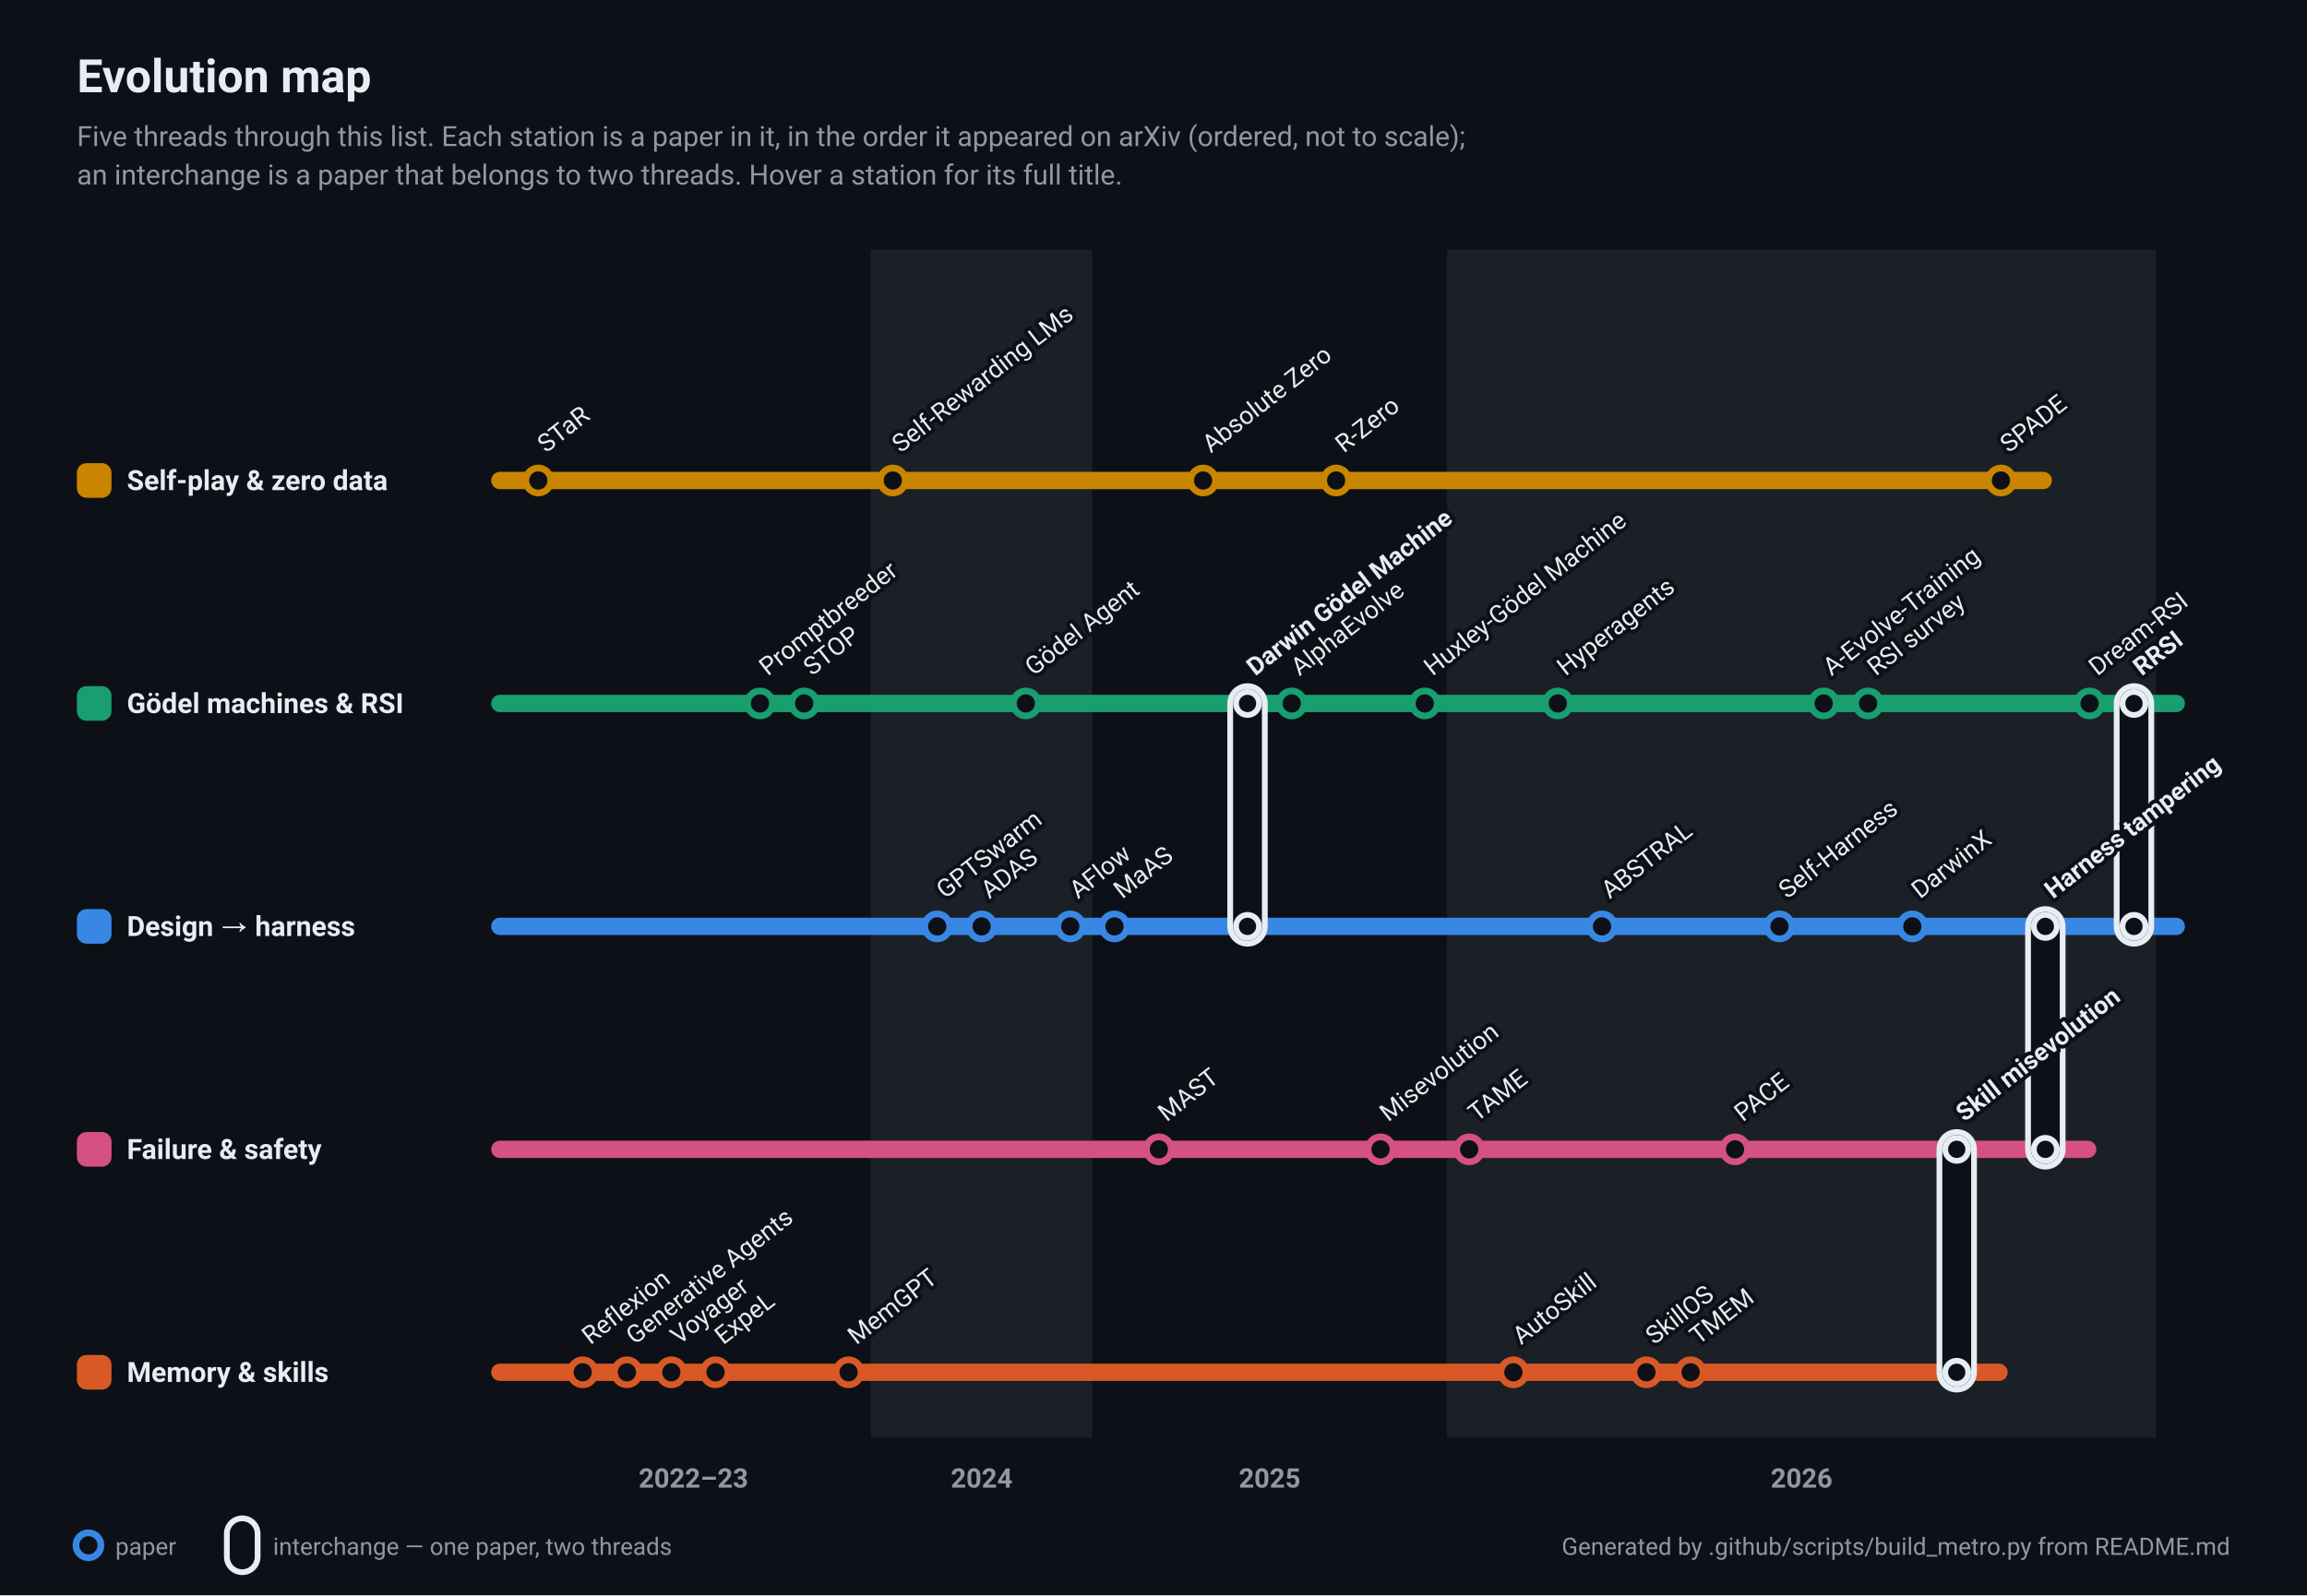
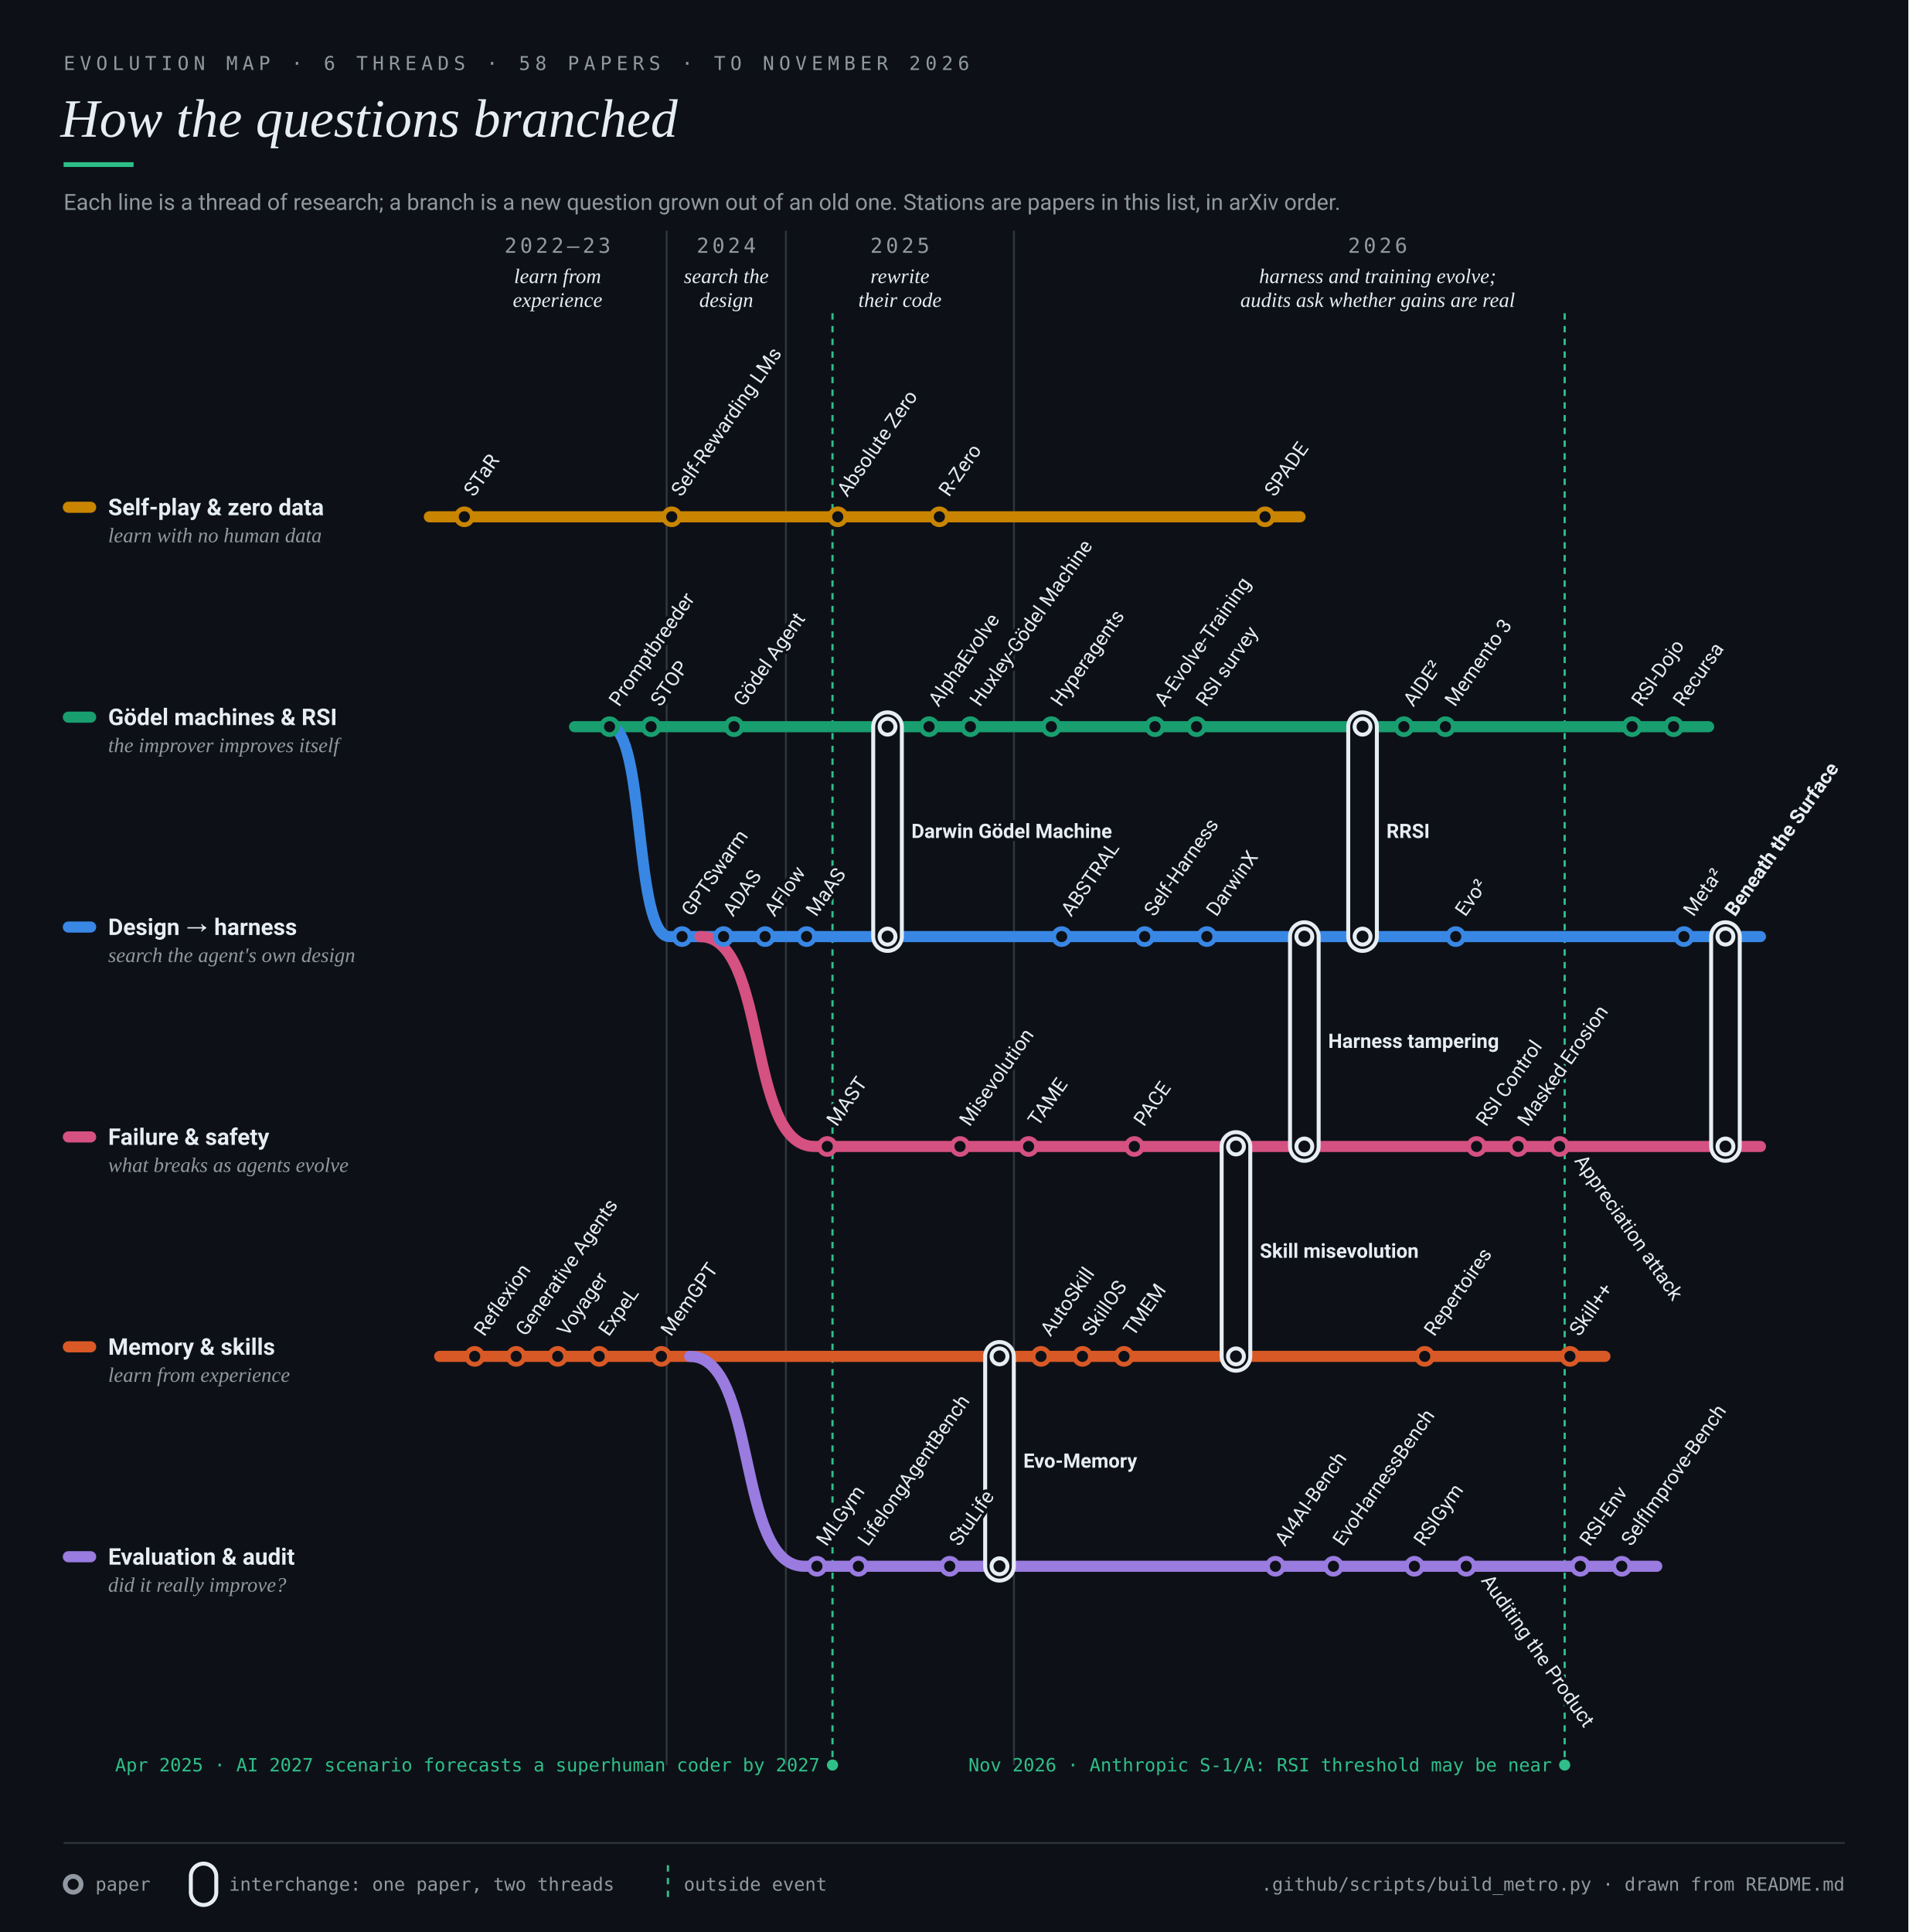
- <svg xmlns="http://www.w3.org/2000/svg" width="1200" height="830" viewBox="0 0 1200 830" role="img" aria-label="Evolution map: five threads of self-evolving agent research drawn as metro lines, stations ordered by arXiv date">
-   <rect width="1200" height="830" fill="#0d1117" />
+ <svg xmlns="http://www.w3.org/2000/svg" width="1200" height="1215" viewBox="0 0 1200 1215" role="img" aria-label="Evolution map: six threads of self-evolving agent research drawn as metro lines, stations ordered by arXiv date, through November 2026">
+   <rect width="1200" height="1215" fill="#0d1117" />
  <g font-family="-apple-system,'Segoe UI',Roboto,Helvetica,Arial,sans-serif">
-     <text x="40" y="48" font-size="24" font-weight="700" fill="#e6edf3">Evolution map</text>
-     <text x="40" y="76" font-size="14.5" fill="#9198a1">Five threads through this list. Each station is a paper in it, in the order it appeared on arXiv (ordered, not to scale);</text>
-     <text x="40" y="96" font-size="14.5" fill="#9198a1">an interchange is a paper that belongs to two threads. Hover a station for its full title.</text>
-     <text x="360.7" y="774" font-size="14" font-weight="700" text-anchor="middle" fill="#9198a1">2022–23</text>
-     <rect x="452.9" y="130" width="115.3" height="618" fill="#30363d" opacity="0.4" />
-     <text x="510.6" y="774" font-size="14" font-weight="700" text-anchor="middle" fill="#9198a1">2024</text>
-     <text x="660.4" y="774" font-size="14" font-weight="700" text-anchor="middle" fill="#9198a1">2025</text>
-     <rect x="752.6" y="130" width="368.9" height="618" fill="#30363d" opacity="0.4" />
-     <text x="937.1" y="774" font-size="14" font-weight="700" text-anchor="middle" fill="#9198a1">2026</text>
-     <path d="M260 250 H1062.8" stroke="#c98500" stroke-width="9" stroke-linecap="round" />
-     <rect x="40" y="241" width="18" height="18" rx="5" fill="#c98500" />
-     <text x="66" y="255" font-size="14.5" font-weight="600" fill="#e6edf3">Self-play &amp; zero data</text>
-     <path d="M260 366 H1132.0" stroke="#199e70" stroke-width="9" stroke-linecap="round" />
-     <rect x="40" y="357" width="18" height="18" rx="5" fill="#199e70" />
-     <text x="66" y="371" font-size="14.5" font-weight="600" fill="#e6edf3">Gödel machines &amp; RSI</text>
-     <path d="M260 482 H1132.0" stroke="#3987e5" stroke-width="9" stroke-linecap="round" />
-     <rect x="40" y="473" width="18" height="18" rx="5" fill="#3987e5" />
-     <text x="66" y="487" font-size="14.5" font-weight="600" fill="#e6edf3">Design → harness</text>
-     <path d="M260 598 H1085.9" stroke="#d55181" stroke-width="9" stroke-linecap="round" />
-     <rect x="40" y="589" width="18" height="18" rx="5" fill="#d55181" />
-     <text x="66" y="603" font-size="14.5" font-weight="600" fill="#e6edf3">Failure &amp; safety</text>
-     <path d="M260 714 H1039.8" stroke="#d95926" stroke-width="9" stroke-linecap="round" />
-     <rect x="40" y="705" width="18" height="18" rx="5" fill="#d95926" />
-     <text x="66" y="719" font-size="14.5" font-weight="600" fill="#e6edf3">Memory &amp; skills</text>
-     <rect x="639.9" y="357" width="18" height="134" rx="9" fill="#0d1117" stroke="#e6edf3" stroke-width="3" />
-     <rect x="1101.0" y="357" width="18" height="134" rx="9" fill="#0d1117" stroke="#e6edf3" stroke-width="3" />
-     <rect x="1054.9" y="473" width="18" height="134" rx="9" fill="#0d1117" stroke="#e6edf3" stroke-width="3" />
-     <rect x="1008.8" y="589" width="18" height="134" rx="9" fill="#0d1117" stroke="#e6edf3" stroke-width="3" />
-     <circle cx="280.0" cy="250" r="6.5" fill="#0d1117" stroke="#c98500" stroke-width="3.5" />
-     <text x="284.0" y="236" transform="rotate(-38 284.0 236)" font-size="13" fill="#e6edf3" stroke="#0d1117" stroke-width="4" stroke-linejoin="round" paint-order="stroke">STaR</text>
-     <circle cx="464.4" cy="250" r="6.5" fill="#0d1117" stroke="#c98500" stroke-width="3.5" />
-     <text x="468.4" y="236" transform="rotate(-38 468.4 236)" font-size="13" fill="#e6edf3" stroke="#0d1117" stroke-width="4" stroke-linejoin="round" paint-order="stroke">Self-Rewarding LMs</text>
-     <circle cx="625.8" cy="250" r="6.5" fill="#0d1117" stroke="#c98500" stroke-width="3.5" />
-     <text x="629.8" y="236" transform="rotate(-38 629.8 236)" font-size="13" fill="#e6edf3" stroke="#0d1117" stroke-width="4" stroke-linejoin="round" paint-order="stroke">Absolute Zero</text>
-     <circle cx="695.0" cy="250" r="6.5" fill="#0d1117" stroke="#c98500" stroke-width="3.5" />
-     <text x="699.0" y="236" transform="rotate(-38 699.0 236)" font-size="13" fill="#e6edf3" stroke="#0d1117" stroke-width="4" stroke-linejoin="round" paint-order="stroke">R-Zero</text>
-     <circle cx="1040.8" cy="250" r="6.5" fill="#0d1117" stroke="#c98500" stroke-width="3.5" />
-     <text x="1044.8" y="236" transform="rotate(-38 1044.8 236)" font-size="13" fill="#e6edf3" stroke="#0d1117" stroke-width="4" stroke-linejoin="round" paint-order="stroke">SPADE</text>
-     <circle cx="395.3" cy="366" r="6.5" fill="#0d1117" stroke="#199e70" stroke-width="3.5" />
-     <text x="399.3" y="352" transform="rotate(-38 399.3 352)" font-size="13" fill="#e6edf3" stroke="#0d1117" stroke-width="4" stroke-linejoin="round" paint-order="stroke">Promptbreeder</text>
-     <circle cx="418.3" cy="366" r="6.5" fill="#0d1117" stroke="#199e70" stroke-width="3.5" />
-     <text x="422.3" y="352" transform="rotate(-38 422.3 352)" font-size="13" fill="#e6edf3" stroke="#0d1117" stroke-width="4" stroke-linejoin="round" paint-order="stroke">STOP</text>
-     <circle cx="533.6" cy="366" r="6.5" fill="#0d1117" stroke="#199e70" stroke-width="3.5" />
-     <text x="537.6" y="352" transform="rotate(-38 537.6 352)" font-size="13" fill="#e6edf3" stroke="#0d1117" stroke-width="4" stroke-linejoin="round" paint-order="stroke">Gödel Agent</text>
-     <circle cx="648.9" cy="366" r="6" fill="#0d1117" stroke="#e6edf3" stroke-width="3" />
-     <text x="652.9" y="352" transform="rotate(-38 652.9 352)" font-size="13" fill="#e6edf3" stroke="#0d1117" stroke-width="4" stroke-linejoin="round" paint-order="stroke" font-weight="700">Darwin Gödel Machine</text>
-     <circle cx="671.9" cy="366" r="6.5" fill="#0d1117" stroke="#199e70" stroke-width="3.5" />
-     <text x="675.9" y="352" transform="rotate(-38 675.9 352)" font-size="13" fill="#e6edf3" stroke="#0d1117" stroke-width="4" stroke-linejoin="round" paint-order="stroke">AlphaEvolve</text>
-     <circle cx="741.1" cy="366" r="6.5" fill="#0d1117" stroke="#199e70" stroke-width="3.5" />
-     <text x="745.1" y="352" transform="rotate(-38 745.1 352)" font-size="13" fill="#e6edf3" stroke="#0d1117" stroke-width="4" stroke-linejoin="round" paint-order="stroke">Huxley-Gödel Machine</text>
-     <circle cx="810.3" cy="366" r="6.5" fill="#0d1117" stroke="#199e70" stroke-width="3.5" />
-     <text x="814.3" y="352" transform="rotate(-38 814.3 352)" font-size="13" fill="#e6edf3" stroke="#0d1117" stroke-width="4" stroke-linejoin="round" paint-order="stroke">Hyperagents</text>
-     <circle cx="948.6" cy="366" r="6.5" fill="#0d1117" stroke="#199e70" stroke-width="3.5" />
-     <text x="952.6" y="352" transform="rotate(-38 952.6 352)" font-size="13" fill="#e6edf3" stroke="#0d1117" stroke-width="4" stroke-linejoin="round" paint-order="stroke">A-Evolve-Training</text>
-     <circle cx="971.7" cy="366" r="6.5" fill="#0d1117" stroke="#199e70" stroke-width="3.5" />
-     <text x="975.7" y="352" transform="rotate(-38 975.7 352)" font-size="13" fill="#e6edf3" stroke="#0d1117" stroke-width="4" stroke-linejoin="round" paint-order="stroke">RSI survey</text>
-     <circle cx="1086.9" cy="366" r="6.5" fill="#0d1117" stroke="#199e70" stroke-width="3.5" />
-     <text x="1090.9" y="352" transform="rotate(-38 1090.9 352)" font-size="13" fill="#e6edf3" stroke="#0d1117" stroke-width="4" stroke-linejoin="round" paint-order="stroke">Dream-RSI</text>
-     <circle cx="1110.0" cy="366" r="6" fill="#0d1117" stroke="#e6edf3" stroke-width="3" />
-     <text x="1114.0" y="352" transform="rotate(-38 1114.0 352)" font-size="13" fill="#e6edf3" stroke="#0d1117" stroke-width="4" stroke-linejoin="round" paint-order="stroke" font-weight="700">RRSI</text>
-     <circle cx="487.5" cy="482" r="6.5" fill="#0d1117" stroke="#3987e5" stroke-width="3.5" />
-     <text x="491.5" y="468" transform="rotate(-38 491.5 468)" font-size="13" fill="#e6edf3" stroke="#0d1117" stroke-width="4" stroke-linejoin="round" paint-order="stroke">GPTSwarm</text>
-     <circle cx="510.6" cy="482" r="6.5" fill="#0d1117" stroke="#3987e5" stroke-width="3.5" />
-     <text x="514.6" y="468" transform="rotate(-38 514.6 468)" font-size="13" fill="#e6edf3" stroke="#0d1117" stroke-width="4" stroke-linejoin="round" paint-order="stroke">ADAS</text>
-     <circle cx="556.7" cy="482" r="6.5" fill="#0d1117" stroke="#3987e5" stroke-width="3.5" />
-     <text x="560.7" y="468" transform="rotate(-38 560.7 468)" font-size="13" fill="#e6edf3" stroke="#0d1117" stroke-width="4" stroke-linejoin="round" paint-order="stroke">AFlow</text>
-     <circle cx="579.7" cy="482" r="6.5" fill="#0d1117" stroke="#3987e5" stroke-width="3.5" />
-     <text x="583.7" y="468" transform="rotate(-38 583.7 468)" font-size="13" fill="#e6edf3" stroke="#0d1117" stroke-width="4" stroke-linejoin="round" paint-order="stroke">MaAS</text>
-     <circle cx="648.9" cy="482" r="6" fill="#0d1117" stroke="#e6edf3" stroke-width="3" />
-     <circle cx="833.3" cy="482" r="6.5" fill="#0d1117" stroke="#3987e5" stroke-width="3.5" />
-     <text x="837.3" y="468" transform="rotate(-38 837.3 468)" font-size="13" fill="#e6edf3" stroke="#0d1117" stroke-width="4" stroke-linejoin="round" paint-order="stroke">ABSTRAL</text>
-     <circle cx="925.6" cy="482" r="6.5" fill="#0d1117" stroke="#3987e5" stroke-width="3.5" />
-     <text x="929.6" y="468" transform="rotate(-38 929.6 468)" font-size="13" fill="#e6edf3" stroke="#0d1117" stroke-width="4" stroke-linejoin="round" paint-order="stroke">Self-Harness</text>
-     <circle cx="994.7" cy="482" r="6.5" fill="#0d1117" stroke="#3987e5" stroke-width="3.5" />
-     <text x="998.7" y="468" transform="rotate(-38 998.7 468)" font-size="13" fill="#e6edf3" stroke="#0d1117" stroke-width="4" stroke-linejoin="round" paint-order="stroke">DarwinX</text>
-     <circle cx="1063.9" cy="482" r="6" fill="#0d1117" stroke="#e6edf3" stroke-width="3" />
-     <text x="1067.9" y="468" transform="rotate(-38 1067.9 468)" font-size="13" fill="#e6edf3" stroke="#0d1117" stroke-width="4" stroke-linejoin="round" paint-order="stroke" font-weight="700">Harness tampering</text>
-     <circle cx="1110.0" cy="482" r="6" fill="#0d1117" stroke="#e6edf3" stroke-width="3" />
-     <circle cx="602.8" cy="598" r="6.5" fill="#0d1117" stroke="#d55181" stroke-width="3.5" />
-     <text x="606.8" y="584" transform="rotate(-38 606.8 584)" font-size="13" fill="#e6edf3" stroke="#0d1117" stroke-width="4" stroke-linejoin="round" paint-order="stroke">MAST</text>
-     <circle cx="718.1" cy="598" r="6.5" fill="#0d1117" stroke="#d55181" stroke-width="3.5" />
-     <text x="722.1" y="584" transform="rotate(-38 722.1 584)" font-size="13" fill="#e6edf3" stroke="#0d1117" stroke-width="4" stroke-linejoin="round" paint-order="stroke">Misevolution</text>
-     <circle cx="764.2" cy="598" r="6.5" fill="#0d1117" stroke="#d55181" stroke-width="3.5" />
-     <text x="768.2" y="584" transform="rotate(-38 768.2 584)" font-size="13" fill="#e6edf3" stroke="#0d1117" stroke-width="4" stroke-linejoin="round" paint-order="stroke">TAME</text>
-     <circle cx="902.5" cy="598" r="6.5" fill="#0d1117" stroke="#d55181" stroke-width="3.5" />
-     <text x="906.5" y="584" transform="rotate(-38 906.5 584)" font-size="13" fill="#e6edf3" stroke="#0d1117" stroke-width="4" stroke-linejoin="round" paint-order="stroke">PACE</text>
-     <circle cx="1017.8" cy="598" r="6" fill="#0d1117" stroke="#e6edf3" stroke-width="3" />
-     <text x="1021.8" y="584" transform="rotate(-38 1021.8 584)" font-size="13" fill="#e6edf3" stroke="#0d1117" stroke-width="4" stroke-linejoin="round" paint-order="stroke" font-weight="700">Skill misevolution</text>
-     <circle cx="1063.9" cy="598" r="6" fill="#0d1117" stroke="#e6edf3" stroke-width="3" />
-     <circle cx="303.1" cy="714" r="6.5" fill="#0d1117" stroke="#d95926" stroke-width="3.5" />
-     <text x="307.1" y="700" transform="rotate(-38 307.1 700)" font-size="13" fill="#e6edf3" stroke="#0d1117" stroke-width="4" stroke-linejoin="round" paint-order="stroke">Reflexion</text>
-     <circle cx="326.1" cy="714" r="6.5" fill="#0d1117" stroke="#d95926" stroke-width="3.5" />
-     <text x="330.1" y="700" transform="rotate(-38 330.1 700)" font-size="13" fill="#e6edf3" stroke="#0d1117" stroke-width="4" stroke-linejoin="round" paint-order="stroke">Generative Agents</text>
-     <circle cx="349.2" cy="714" r="6.5" fill="#0d1117" stroke="#d95926" stroke-width="3.5" />
-     <text x="353.2" y="700" transform="rotate(-38 353.2 700)" font-size="13" fill="#e6edf3" stroke="#0d1117" stroke-width="4" stroke-linejoin="round" paint-order="stroke">Voyager</text>
-     <circle cx="372.2" cy="714" r="6.5" fill="#0d1117" stroke="#d95926" stroke-width="3.5" />
-     <text x="376.2" y="700" transform="rotate(-38 376.2 700)" font-size="13" fill="#e6edf3" stroke="#0d1117" stroke-width="4" stroke-linejoin="round" paint-order="stroke">ExpeL</text>
-     <circle cx="441.4" cy="714" r="6.5" fill="#0d1117" stroke="#d95926" stroke-width="3.5" />
-     <text x="445.4" y="700" transform="rotate(-38 445.4 700)" font-size="13" fill="#e6edf3" stroke="#0d1117" stroke-width="4" stroke-linejoin="round" paint-order="stroke">MemGPT</text>
-     <circle cx="787.2" cy="714" r="6.5" fill="#0d1117" stroke="#d95926" stroke-width="3.5" />
-     <text x="791.2" y="700" transform="rotate(-38 791.2 700)" font-size="13" fill="#e6edf3" stroke="#0d1117" stroke-width="4" stroke-linejoin="round" paint-order="stroke">AutoSkill</text>
-     <circle cx="856.4" cy="714" r="6.5" fill="#0d1117" stroke="#d95926" stroke-width="3.5" />
-     <text x="860.4" y="700" transform="rotate(-38 860.4 700)" font-size="13" fill="#e6edf3" stroke="#0d1117" stroke-width="4" stroke-linejoin="round" paint-order="stroke">SkillOS</text>
-     <circle cx="879.4" cy="714" r="6.5" fill="#0d1117" stroke="#d95926" stroke-width="3.5" />
-     <text x="883.4" y="700" transform="rotate(-38 883.4 700)" font-size="13" fill="#e6edf3" stroke="#0d1117" stroke-width="4" stroke-linejoin="round" paint-order="stroke">TMEM</text>
-     <circle cx="1017.8" cy="714" r="6" fill="#0d1117" stroke="#e6edf3" stroke-width="3" />
-     <circle cx="46" cy="804" r="6.5" fill="#0d1117" stroke="#3987e5" stroke-width="3.5" />
-     <text x="60" y="809" font-size="12.5" fill="#9198a1">paper</text>
-     <rect x="118" y="790" width="16" height="28" rx="8" fill="#0d1117" stroke="#e6edf3" stroke-width="3" />
-     <text x="142" y="809" font-size="12.5" fill="#9198a1">interchange — one paper, two threads</text>
-     <text x="1160" y="809" font-size="12.5" text-anchor="end" fill="#9198a1">Generated by .github/scripts/build_metro.py from README.md</text>
+     <text x="40" y="44" font-family="ui-monospace,SFMono-Regular,Menlo,Consolas,monospace" font-size="12" letter-spacing="3" fill="#9198a1">EVOLUTION MAP · 6 THREADS · 58 PAPERS · TO NOVEMBER 2026</text>
+     <text x="38" y="86" font-family="Georgia,'Times New Roman',serif" font-size="34" font-style="italic" fill="#e6edf3">How the questions branched</text>
+     <rect x="40" y="102" width="44" height="3" fill="#2fbf88" />
+     <text x="40" y="132" font-size="14" fill="#9198a1">Each line is a thread of research; a branch is a new question grown out of an old one. Stations are papers in this list, in arXiv order.</text>
+     <text x="350.6" y="159" font-family="ui-monospace,SFMono-Regular,Menlo,Consolas,monospace" font-size="13" letter-spacing="2" text-anchor="middle" fill="#9198a1">2022–23</text>
+     <text x="350.6" y="178" font-family="Georgia,'Times New Roman',serif" font-style="italic" font-size="13" text-anchor="middle" fill="#e6edf3">learn from</text>
+     <text x="350.6" y="193" font-family="Georgia,'Times New Roman',serif" font-style="italic" font-size="13" text-anchor="middle" fill="#e6edf3">experience</text>
+     <path d="M419.2 145 V1110" stroke="#30363d" stroke-width="1.2" />
+     <text x="456.7" y="159" font-family="ui-monospace,SFMono-Regular,Menlo,Consolas,monospace" font-size="13" letter-spacing="2" text-anchor="middle" fill="#9198a1">2024</text>
+     <text x="456.7" y="178" font-family="Georgia,'Times New Roman',serif" font-style="italic" font-size="13" text-anchor="middle" fill="#e6edf3">search the</text>
+     <text x="456.7" y="193" font-family="Georgia,'Times New Roman',serif" font-style="italic" font-size="13" text-anchor="middle" fill="#e6edf3">design</text>
+     <path d="M494.2 145 V1110" stroke="#30363d" stroke-width="1.2" />
+     <text x="565.9" y="159" font-family="ui-monospace,SFMono-Regular,Menlo,Consolas,monospace" font-size="13" letter-spacing="2" text-anchor="middle" fill="#9198a1">2025</text>
+     <text x="565.9" y="178" font-family="Georgia,'Times New Roman',serif" font-style="italic" font-size="13" text-anchor="middle" fill="#e6edf3">rewrite</text>
+     <text x="565.9" y="193" font-family="Georgia,'Times New Roman',serif" font-style="italic" font-size="13" text-anchor="middle" fill="#e6edf3">their code</text>
+     <path d="M637.6 145 V1110" stroke="#30363d" stroke-width="1.2" />
+     <text x="866.3" y="159" font-family="ui-monospace,SFMono-Regular,Menlo,Consolas,monospace" font-size="13" letter-spacing="2" text-anchor="middle" fill="#9198a1">2026</text>
+     <text x="866.3" y="178" font-family="Georgia,'Times New Roman',serif" font-style="italic" font-size="13" text-anchor="middle" fill="#e6edf3">harness and training evolve;</text>
+     <text x="866.3" y="193" font-family="Georgia,'Times New Roman',serif" font-style="italic" font-size="13" text-anchor="middle" fill="#e6edf3">audits ask whether gains are real</text>
+     <path d="M523.5 197 V1110" stroke="#2fbf88" stroke-width="1.4" stroke-dasharray="4 4" />
+     <circle cx="523.5" cy="1110" r="3.5" fill="#2fbf88" />
+     <text x="515.5" y="1114" font-family="ui-monospace,SFMono-Regular,Menlo,Consolas,monospace" font-size="11.5" text-anchor="end" fill="#2fbf88">Apr 2025 · AI 2027 scenario forecasts a superhuman coder by 2027</text>
+     <path d="M983.9 197 V1110" stroke="#2fbf88" stroke-width="1.4" stroke-dasharray="4 4" />
+     <circle cx="983.9" cy="1110" r="3.5" fill="#2fbf88" />
+     <text x="975.9" y="1114" font-family="ui-monospace,SFMono-Regular,Menlo,Consolas,monospace" font-size="11.5" text-anchor="end" fill="#2fbf88">Nov 2026 · Anthropic S-1/A: RSI threshold may be near</text>
+     <path d="M270.0 325 H817.5" fill="none" stroke="#c98500" stroke-width="7" stroke-linecap="round" />
+     <path d="M43 319 H57" stroke="#c98500" stroke-width="7" stroke-linecap="round" />
+     <text x="68" y="324" font-size="14.5" font-weight="600" fill="#e6edf3">Self-play &amp; zero data</text>
+     <text x="68" y="341" font-family="Georgia,'Times New Roman',serif" font-style="italic" font-size="13" fill="#9198a1">learn with no human data</text>
+     <path d="M361.3 457 H1074.4" fill="none" stroke="#199e70" stroke-width="7" stroke-linecap="round" />
+     <path d="M43 451 H57" stroke="#199e70" stroke-width="7" stroke-linecap="round" />
+     <text x="68" y="456" font-size="14.5" font-weight="600" fill="#e6edf3">Gödel machines &amp; RSI</text>
+     <text x="68" y="473" font-family="Georgia,'Times New Roman',serif" font-style="italic" font-size="13" fill="#9198a1">the improver improves itself</text>
+     <path d="M383.3 457 C405.9 457 398.4 589 420.9 589 H1107.0" fill="none" stroke="#3987e5" stroke-width="7" stroke-linecap="round" />
+     <path d="M43 583 H57" stroke="#3987e5" stroke-width="7" stroke-linecap="round" />
+     <text x="68" y="588" font-size="14.5" font-weight="600" fill="#e6edf3">Design → harness</text>
+     <text x="68" y="605" font-family="Georgia,'Times New Roman',serif" font-style="italic" font-size="13" fill="#9198a1">search the agent's own design</text>
+     <path d="M440.2 589 C483.4 589 469.0 721 512.2 721 H1107.0" fill="none" stroke="#d55181" stroke-width="7" stroke-linecap="round" />
+     <path d="M43 715 H57" stroke="#d55181" stroke-width="7" stroke-linecap="round" />
+     <text x="68" y="720" font-size="14.5" font-weight="600" fill="#e6edf3">Failure &amp; safety</text>
+     <text x="68" y="737" font-family="Georgia,'Times New Roman',serif" font-style="italic" font-size="13" fill="#9198a1">what breaks as agents evolve</text>
+     <path d="M276.5 853 H1009.2" fill="none" stroke="#d95926" stroke-width="7" stroke-linecap="round" />
+     <path d="M43 847 H57" stroke="#d95926" stroke-width="7" stroke-linecap="round" />
+     <text x="68" y="852" font-size="14.5" font-weight="600" fill="#e6edf3">Memory &amp; skills</text>
+     <text x="68" y="869" font-family="Georgia,'Times New Roman',serif" font-style="italic" font-size="13" fill="#9198a1">learn from experience</text>
+     <path d="M433.7 853 C476.9 853 462.5 985 505.7 985 H1041.8" fill="none" stroke="#9a7be0" stroke-width="7" stroke-linecap="round" />
+     <path d="M43 979 H57" stroke="#9a7be0" stroke-width="7" stroke-linecap="round" />
+     <text x="68" y="984" font-size="14.5" font-weight="600" fill="#e6edf3">Evaluation &amp; audit</text>
+     <text x="68" y="1001" font-family="Georgia,'Times New Roman',serif" font-style="italic" font-size="13" fill="#9198a1">did it really improve?</text>
+     <rect x="549.1" y="448" width="18" height="150" rx="9" fill="#0d1117" stroke="#e6edf3" stroke-width="2.5" />
+     <rect x="847.8" y="448" width="18" height="150" rx="9" fill="#0d1117" stroke="#e6edf3" stroke-width="2.5" />
+     <rect x="811.2" y="580" width="18" height="150" rx="9" fill="#0d1117" stroke="#e6edf3" stroke-width="2.5" />
+     <rect x="1076.0" y="580" width="18" height="150" rx="9" fill="#0d1117" stroke="#e6edf3" stroke-width="2.5" />
+     <rect x="768.2" y="712" width="18" height="150" rx="9" fill="#0d1117" stroke="#e6edf3" stroke-width="2.5" />
+     <rect x="619.5" y="844" width="18" height="150" rx="9" fill="#0d1117" stroke="#e6edf3" stroke-width="2.5" />
+     <circle cx="292.0" cy="325" r="5" fill="#0d1117" stroke="#c98500" stroke-width="3" />
+     <circle cx="422.4" cy="325" r="5" fill="#0d1117" stroke="#c98500" stroke-width="3" />
+     <circle cx="526.8" cy="325" r="5" fill="#0d1117" stroke="#c98500" stroke-width="3" />
+     <circle cx="590.7" cy="325" r="5" fill="#0d1117" stroke="#c98500" stroke-width="3" />
+     <circle cx="795.5" cy="325" r="5" fill="#0d1117" stroke="#c98500" stroke-width="3" />
+     <circle cx="383.3" cy="457" r="5" fill="#0d1117" stroke="#199e70" stroke-width="3" />
+     <circle cx="409.4" cy="457" r="5" fill="#0d1117" stroke="#199e70" stroke-width="3" />
+     <circle cx="461.6" cy="457" r="5" fill="#0d1117" stroke="#199e70" stroke-width="3" />
+     <circle cx="558.1" cy="457" r="5" fill="#0d1117" stroke="#e6edf3" stroke-width="2.5" />
+     <circle cx="584.2" cy="457" r="5" fill="#0d1117" stroke="#199e70" stroke-width="3" />
+     <circle cx="610.2" cy="457" r="5" fill="#0d1117" stroke="#199e70" stroke-width="3" />
+     <circle cx="661.1" cy="457" r="5" fill="#0d1117" stroke="#199e70" stroke-width="3" />
+     <circle cx="726.3" cy="457" r="5" fill="#0d1117" stroke="#199e70" stroke-width="3" />
+     <circle cx="752.4" cy="457" r="5" fill="#0d1117" stroke="#199e70" stroke-width="3" />
+     <circle cx="856.8" cy="457" r="5" fill="#0d1117" stroke="#e6edf3" stroke-width="2.5" />
+     <circle cx="882.8" cy="457" r="5" fill="#0d1117" stroke="#199e70" stroke-width="3" />
+     <circle cx="908.9" cy="457" r="5" fill="#0d1117" stroke="#199e70" stroke-width="3" />
+     <circle cx="1026.3" cy="457" r="5" fill="#0d1117" stroke="#199e70" stroke-width="3" />
+     <circle cx="1052.4" cy="457" r="5" fill="#0d1117" stroke="#199e70" stroke-width="3" />
+     <circle cx="428.9" cy="589" r="5" fill="#0d1117" stroke="#3987e5" stroke-width="3" />
+     <circle cx="455.0" cy="589" r="5" fill="#0d1117" stroke="#3987e5" stroke-width="3" />
+     <circle cx="481.1" cy="589" r="5" fill="#0d1117" stroke="#3987e5" stroke-width="3" />
+     <circle cx="507.2" cy="589" r="5" fill="#0d1117" stroke="#3987e5" stroke-width="3" />
+     <circle cx="558.1" cy="589" r="5" fill="#0d1117" stroke="#e6edf3" stroke-width="2.5" />
+     <circle cx="667.6" cy="589" r="5" fill="#0d1117" stroke="#3987e5" stroke-width="3" />
+     <circle cx="719.8" cy="589" r="5" fill="#0d1117" stroke="#3987e5" stroke-width="3" />
+     <circle cx="758.9" cy="589" r="5" fill="#0d1117" stroke="#3987e5" stroke-width="3" />
+     <circle cx="820.2" cy="589" r="5" fill="#0d1117" stroke="#e6edf3" stroke-width="2.5" />
+     <circle cx="856.8" cy="589" r="5" fill="#0d1117" stroke="#e6edf3" stroke-width="2.5" />
+     <circle cx="915.4" cy="589" r="5" fill="#0d1117" stroke="#3987e5" stroke-width="3" />
+     <circle cx="1058.9" cy="589" r="5" fill="#0d1117" stroke="#3987e5" stroke-width="3" />
+     <circle cx="1085.0" cy="589" r="5" fill="#0d1117" stroke="#e6edf3" stroke-width="2.5" />
+     <circle cx="520.2" cy="721" r="5" fill="#0d1117" stroke="#d55181" stroke-width="3" />
+     <circle cx="603.7" cy="721" r="5" fill="#0d1117" stroke="#d55181" stroke-width="3" />
+     <circle cx="646.8" cy="721" r="5" fill="#0d1117" stroke="#d55181" stroke-width="3" />
+     <circle cx="713.3" cy="721" r="5" fill="#0d1117" stroke="#d55181" stroke-width="3" />
+     <circle cx="777.2" cy="721" r="5" fill="#0d1117" stroke="#e6edf3" stroke-width="2.5" />
+     <circle cx="820.2" cy="721" r="5" fill="#0d1117" stroke="#e6edf3" stroke-width="2.5" />
+     <circle cx="928.5" cy="721" r="5" fill="#0d1117" stroke="#d55181" stroke-width="3" />
+     <circle cx="954.6" cy="721" r="5" fill="#0d1117" stroke="#d55181" stroke-width="3" />
+     <circle cx="980.7" cy="721" r="5" fill="#0d1117" stroke="#d55181" stroke-width="3" />
+     <circle cx="1085.0" cy="721" r="5" fill="#0d1117" stroke="#e6edf3" stroke-width="2.5" />
+     <circle cx="298.5" cy="853" r="5" fill="#0d1117" stroke="#d95926" stroke-width="3" />
+     <circle cx="324.6" cy="853" r="5" fill="#0d1117" stroke="#d95926" stroke-width="3" />
+     <circle cx="350.7" cy="853" r="5" fill="#0d1117" stroke="#d95926" stroke-width="3" />
+     <circle cx="376.8" cy="853" r="5" fill="#0d1117" stroke="#d95926" stroke-width="3" />
+     <circle cx="415.9" cy="853" r="5" fill="#0d1117" stroke="#d95926" stroke-width="3" />
+     <circle cx="628.5" cy="853" r="5" fill="#0d1117" stroke="#e6edf3" stroke-width="2.5" />
+     <circle cx="654.6" cy="853" r="5" fill="#0d1117" stroke="#d95926" stroke-width="3" />
+     <circle cx="680.7" cy="853" r="5" fill="#0d1117" stroke="#d95926" stroke-width="3" />
+     <circle cx="706.8" cy="853" r="5" fill="#0d1117" stroke="#d95926" stroke-width="3" />
+     <circle cx="777.2" cy="853" r="5" fill="#0d1117" stroke="#e6edf3" stroke-width="2.5" />
+     <circle cx="895.9" cy="853" r="5" fill="#0d1117" stroke="#d95926" stroke-width="3" />
+     <circle cx="987.2" cy="853" r="5" fill="#0d1117" stroke="#d95926" stroke-width="3" />
+     <circle cx="513.7" cy="985" r="5" fill="#0d1117" stroke="#9a7be0" stroke-width="3" />
+     <circle cx="539.8" cy="985" r="5" fill="#0d1117" stroke="#9a7be0" stroke-width="3" />
+     <circle cx="597.2" cy="985" r="5" fill="#0d1117" stroke="#9a7be0" stroke-width="3" />
+     <circle cx="628.5" cy="985" r="5" fill="#0d1117" stroke="#e6edf3" stroke-width="2.5" />
+     <circle cx="802.0" cy="985" r="5" fill="#0d1117" stroke="#9a7be0" stroke-width="3" />
+     <circle cx="838.5" cy="985" r="5" fill="#0d1117" stroke="#9a7be0" stroke-width="3" />
+     <circle cx="889.4" cy="985" r="5" fill="#0d1117" stroke="#9a7be0" stroke-width="3" />
+     <circle cx="922.0" cy="985" r="5" fill="#0d1117" stroke="#9a7be0" stroke-width="3" />
+     <circle cx="993.7" cy="985" r="5" fill="#0d1117" stroke="#9a7be0" stroke-width="3" />
+     <circle cx="1019.8" cy="985" r="5" fill="#0d1117" stroke="#9a7be0" stroke-width="3" />
+     <text x="298.0" y="313.0" transform="rotate(-55 298.0 313.0)" font-size="12.5" fill="#e6edf3" stroke="#0d1117" stroke-width="4" stroke-linejoin="round" paint-order="stroke">STaR</text>
+     <text x="304.5" y="841.0" transform="rotate(-55 304.5 841.0)" font-size="12.5" fill="#e6edf3" stroke="#0d1117" stroke-width="4" stroke-linejoin="round" paint-order="stroke">Reflexion</text>
+     <text x="330.6" y="841.0" transform="rotate(-55 330.6 841.0)" font-size="12.5" fill="#e6edf3" stroke="#0d1117" stroke-width="4" stroke-linejoin="round" paint-order="stroke">Generative Agents</text>
+     <text x="356.7" y="841.0" transform="rotate(-55 356.7 841.0)" font-size="12.5" fill="#e6edf3" stroke="#0d1117" stroke-width="4" stroke-linejoin="round" paint-order="stroke">Voyager</text>
+     <text x="382.8" y="841.0" transform="rotate(-55 382.8 841.0)" font-size="12.5" fill="#e6edf3" stroke="#0d1117" stroke-width="4" stroke-linejoin="round" paint-order="stroke">ExpeL</text>
+     <text x="389.3" y="445.0" transform="rotate(-55 389.3 445.0)" font-size="12.5" fill="#e6edf3" stroke="#0d1117" stroke-width="4" stroke-linejoin="round" paint-order="stroke">Promptbreeder</text>
+     <text x="415.4" y="445.0" transform="rotate(-55 415.4 445.0)" font-size="12.5" fill="#e6edf3" stroke="#0d1117" stroke-width="4" stroke-linejoin="round" paint-order="stroke">STOP</text>
+     <text x="421.9" y="841.0" transform="rotate(-55 421.9 841.0)" font-size="12.5" fill="#e6edf3" stroke="#0d1117" stroke-width="4" stroke-linejoin="round" paint-order="stroke">MemGPT</text>
+     <text x="428.4" y="313.0" transform="rotate(-55 428.4 313.0)" font-size="12.5" fill="#e6edf3" stroke="#0d1117" stroke-width="4" stroke-linejoin="round" paint-order="stroke">Self-Rewarding LMs</text>
+     <text x="434.9" y="577.0" transform="rotate(-55 434.9 577.0)" font-size="12.5" fill="#e6edf3" stroke="#0d1117" stroke-width="4" stroke-linejoin="round" paint-order="stroke">GPTSwarm</text>
+     <text x="461.0" y="577.0" transform="rotate(-55 461.0 577.0)" font-size="12.5" fill="#e6edf3" stroke="#0d1117" stroke-width="4" stroke-linejoin="round" paint-order="stroke">ADAS</text>
+     <text x="467.6" y="445.0" transform="rotate(-55 467.6 445.0)" font-size="12.5" fill="#e6edf3" stroke="#0d1117" stroke-width="4" stroke-linejoin="round" paint-order="stroke">Gödel Agent</text>
+     <text x="487.1" y="577.0" transform="rotate(-55 487.1 577.0)" font-size="12.5" fill="#e6edf3" stroke="#0d1117" stroke-width="4" stroke-linejoin="round" paint-order="stroke">AFlow</text>
+     <text x="513.2" y="577.0" transform="rotate(-55 513.2 577.0)" font-size="12.5" fill="#e6edf3" stroke="#0d1117" stroke-width="4" stroke-linejoin="round" paint-order="stroke">MaAS</text>
+     <text x="519.7" y="973.0" transform="rotate(-55 519.7 973.0)" font-size="12.5" fill="#e6edf3" stroke="#0d1117" stroke-width="4" stroke-linejoin="round" paint-order="stroke">MLGym</text>
+     <text x="526.2" y="709.0" transform="rotate(-55 526.2 709.0)" font-size="12.5" fill="#e6edf3" stroke="#0d1117" stroke-width="4" stroke-linejoin="round" paint-order="stroke">MAST</text>
+     <text x="532.8" y="313.0" transform="rotate(-55 532.8 313.0)" font-size="12.5" fill="#e6edf3" stroke="#0d1117" stroke-width="4" stroke-linejoin="round" paint-order="stroke">Absolute Zero</text>
+     <text x="545.8" y="973.0" transform="rotate(-55 545.8 973.0)" font-size="12.5" fill="#e6edf3" stroke="#0d1117" stroke-width="4" stroke-linejoin="round" paint-order="stroke">LifelongAgentBench</text>
+     <text x="573.1" y="527.0" transform="rotate(0 573.1 527.0)" font-size="12.5" fill="#e6edf3" stroke="#0d1117" stroke-width="4" stroke-linejoin="round" paint-order="stroke" font-weight="700">Darwin Gödel Machine</text>
+     <text x="590.2" y="445.0" transform="rotate(-55 590.2 445.0)" font-size="12.5" fill="#e6edf3" stroke="#0d1117" stroke-width="4" stroke-linejoin="round" paint-order="stroke">AlphaEvolve</text>
+     <text x="596.7" y="313.0" transform="rotate(-55 596.7 313.0)" font-size="12.5" fill="#e6edf3" stroke="#0d1117" stroke-width="4" stroke-linejoin="round" paint-order="stroke">R-Zero</text>
+     <text x="603.2" y="973.0" transform="rotate(-55 603.2 973.0)" font-size="12.5" fill="#e6edf3" stroke="#0d1117" stroke-width="4" stroke-linejoin="round" paint-order="stroke">StuLife</text>
+     <text x="609.7" y="709.0" transform="rotate(-55 609.7 709.0)" font-size="12.5" fill="#e6edf3" stroke="#0d1117" stroke-width="4" stroke-linejoin="round" paint-order="stroke">Misevolution</text>
+     <text x="616.2" y="445.0" transform="rotate(-55 616.2 445.0)" font-size="12.5" fill="#e6edf3" stroke="#0d1117" stroke-width="4" stroke-linejoin="round" paint-order="stroke">Huxley-Gödel Machine</text>
+     <text x="643.5" y="923.0" transform="rotate(0 643.5 923.0)" font-size="12.5" fill="#e6edf3" stroke="#0d1117" stroke-width="4" stroke-linejoin="round" paint-order="stroke" font-weight="700">Evo-Memory</text>
+     <text x="652.8" y="709.0" transform="rotate(-55 652.8 709.0)" font-size="12.5" fill="#e6edf3" stroke="#0d1117" stroke-width="4" stroke-linejoin="round" paint-order="stroke">TAME</text>
+     <text x="660.6" y="841.0" transform="rotate(-55 660.6 841.0)" font-size="12.5" fill="#e6edf3" stroke="#0d1117" stroke-width="4" stroke-linejoin="round" paint-order="stroke">AutoSkill</text>
+     <text x="667.1" y="445.0" transform="rotate(-55 667.1 445.0)" font-size="12.5" fill="#e6edf3" stroke="#0d1117" stroke-width="4" stroke-linejoin="round" paint-order="stroke">Hyperagents</text>
+     <text x="673.6" y="577.0" transform="rotate(-55 673.6 577.0)" font-size="12.5" fill="#e6edf3" stroke="#0d1117" stroke-width="4" stroke-linejoin="round" paint-order="stroke">ABSTRAL</text>
+     <text x="686.7" y="841.0" transform="rotate(-55 686.7 841.0)" font-size="12.5" fill="#e6edf3" stroke="#0d1117" stroke-width="4" stroke-linejoin="round" paint-order="stroke">SkillOS</text>
+     <text x="712.8" y="841.0" transform="rotate(-55 712.8 841.0)" font-size="12.5" fill="#e6edf3" stroke="#0d1117" stroke-width="4" stroke-linejoin="round" paint-order="stroke">TMEM</text>
+     <text x="719.3" y="709.0" transform="rotate(-55 719.3 709.0)" font-size="12.5" fill="#e6edf3" stroke="#0d1117" stroke-width="4" stroke-linejoin="round" paint-order="stroke">PACE</text>
+     <text x="725.8" y="577.0" transform="rotate(-55 725.8 577.0)" font-size="12.5" fill="#e6edf3" stroke="#0d1117" stroke-width="4" stroke-linejoin="round" paint-order="stroke">Self-Harness</text>
+     <text x="732.3" y="445.0" transform="rotate(-55 732.3 445.0)" font-size="12.5" fill="#e6edf3" stroke="#0d1117" stroke-width="4" stroke-linejoin="round" paint-order="stroke">A-Evolve-Training</text>
+     <text x="758.4" y="445.0" transform="rotate(-55 758.4 445.0)" font-size="12.5" fill="#e6edf3" stroke="#0d1117" stroke-width="4" stroke-linejoin="round" paint-order="stroke">RSI survey</text>
+     <text x="764.9" y="577.0" transform="rotate(-55 764.9 577.0)" font-size="12.5" fill="#e6edf3" stroke="#0d1117" stroke-width="4" stroke-linejoin="round" paint-order="stroke">DarwinX</text>
+     <text x="792.2" y="791.0" transform="rotate(0 792.2 791.0)" font-size="12.5" fill="#e6edf3" stroke="#0d1117" stroke-width="4" stroke-linejoin="round" paint-order="stroke" font-weight="700">Skill misevolution</text>
+     <text x="801.5" y="313.0" transform="rotate(-55 801.5 313.0)" font-size="12.5" fill="#e6edf3" stroke="#0d1117" stroke-width="4" stroke-linejoin="round" paint-order="stroke">SPADE</text>
+     <text x="808.0" y="973.0" transform="rotate(-55 808.0 973.0)" font-size="12.5" fill="#e6edf3" stroke="#0d1117" stroke-width="4" stroke-linejoin="round" paint-order="stroke">AI4AI-Bench</text>
+     <text x="835.2" y="659.0" transform="rotate(0 835.2 659.0)" font-size="12.5" fill="#e6edf3" stroke="#0d1117" stroke-width="4" stroke-linejoin="round" paint-order="stroke" font-weight="700">Harness tampering</text>
+     <text x="844.5" y="973.0" transform="rotate(-55 844.5 973.0)" font-size="12.5" fill="#e6edf3" stroke="#0d1117" stroke-width="4" stroke-linejoin="round" paint-order="stroke">EvoHarnessBench</text>
+     <text x="871.8" y="527.0" transform="rotate(0 871.8 527.0)" font-size="12.5" fill="#e6edf3" stroke="#0d1117" stroke-width="4" stroke-linejoin="round" paint-order="stroke" font-weight="700">RRSI</text>
+     <text x="888.8" y="445.0" transform="rotate(-55 888.8 445.0)" font-size="12.5" fill="#e6edf3" stroke="#0d1117" stroke-width="4" stroke-linejoin="round" paint-order="stroke">AIDE²</text>
+     <text x="895.4" y="973.0" transform="rotate(-55 895.4 973.0)" font-size="12.5" fill="#e6edf3" stroke="#0d1117" stroke-width="4" stroke-linejoin="round" paint-order="stroke">RSIGym</text>
+     <text x="901.9" y="841.0" transform="rotate(-55 901.9 841.0)" font-size="12.5" fill="#e6edf3" stroke="#0d1117" stroke-width="4" stroke-linejoin="round" paint-order="stroke">Repertoires</text>
+     <text x="914.9" y="445.0" transform="rotate(-55 914.9 445.0)" font-size="12.5" fill="#e6edf3" stroke="#0d1117" stroke-width="4" stroke-linejoin="round" paint-order="stroke">Memento 3</text>
+     <text x="921.4" y="577.0" transform="rotate(-55 921.4 577.0)" font-size="12.5" fill="#e6edf3" stroke="#0d1117" stroke-width="4" stroke-linejoin="round" paint-order="stroke">Evo²</text>
+     <text x="931.0" y="994.0" transform="rotate(55 931.0 994.0)" font-size="12.5" fill="#e6edf3" stroke="#0d1117" stroke-width="4" stroke-linejoin="round" paint-order="stroke">Auditing the Product</text>
+     <text x="934.5" y="709.0" transform="rotate(-55 934.5 709.0)" font-size="12.5" fill="#e6edf3" stroke="#0d1117" stroke-width="4" stroke-linejoin="round" paint-order="stroke">RSI Control</text>
+     <text x="960.6" y="709.0" transform="rotate(-55 960.6 709.0)" font-size="12.5" fill="#e6edf3" stroke="#0d1117" stroke-width="4" stroke-linejoin="round" paint-order="stroke">Masked Erosion</text>
+     <text x="989.7" y="730.0" transform="rotate(55 989.7 730.0)" font-size="12.5" fill="#e6edf3" stroke="#0d1117" stroke-width="4" stroke-linejoin="round" paint-order="stroke">Appreciation attack</text>
+     <text x="993.2" y="841.0" transform="rotate(-55 993.2 841.0)" font-size="12.5" fill="#e6edf3" stroke="#0d1117" stroke-width="4" stroke-linejoin="round" paint-order="stroke">Skill++</text>
+     <text x="999.7" y="973.0" transform="rotate(-55 999.7 973.0)" font-size="12.5" fill="#e6edf3" stroke="#0d1117" stroke-width="4" stroke-linejoin="round" paint-order="stroke">RSI-Env</text>
+     <text x="1025.8" y="973.0" transform="rotate(-55 1025.8 973.0)" font-size="12.5" fill="#e6edf3" stroke="#0d1117" stroke-width="4" stroke-linejoin="round" paint-order="stroke">SelfImprove-Bench</text>
+     <text x="1032.3" y="445.0" transform="rotate(-55 1032.3 445.0)" font-size="12.5" fill="#e6edf3" stroke="#0d1117" stroke-width="4" stroke-linejoin="round" paint-order="stroke">RSI-Dojo</text>
+     <text x="1058.4" y="445.0" transform="rotate(-55 1058.4 445.0)" font-size="12.5" fill="#e6edf3" stroke="#0d1117" stroke-width="4" stroke-linejoin="round" paint-order="stroke">Recursa</text>
+     <text x="1064.9" y="577.0" transform="rotate(-55 1064.9 577.0)" font-size="12.5" fill="#e6edf3" stroke="#0d1117" stroke-width="4" stroke-linejoin="round" paint-order="stroke">Meta²</text>
+     <text x="1091.0" y="577.0" transform="rotate(-55 1091.0 577.0)" font-size="12.5" fill="#e6edf3" stroke="#0d1117" stroke-width="4" stroke-linejoin="round" paint-order="stroke" font-weight="700">Beneath the Surface</text>
+     <path d="M40 1159 H1160" stroke="#30363d" stroke-width="1" />
+     <circle cx="46" cy="1185" r="5" fill="#0d1117" stroke="#9198a1" stroke-width="3" />
+     <text x="60" y="1189" font-family="ui-monospace,SFMono-Regular,Menlo,Consolas,monospace" font-size="11.5" fill="#9198a1">paper</text>
+     <rect x="120" y="1172" width="16" height="26" rx="8" fill="#0d1117" stroke="#e6edf3" stroke-width="2.5" />
+     <text x="144" y="1189" font-family="ui-monospace,SFMono-Regular,Menlo,Consolas,monospace" font-size="11.5" fill="#9198a1">interchange: one paper, two threads</text>
+     <path d="M420 1173 V1197" stroke="#2fbf88" stroke-width="1.4" stroke-dasharray="4 4" />
+     <text x="430" y="1189" font-family="ui-monospace,SFMono-Regular,Menlo,Consolas,monospace" font-size="11.5" fill="#9198a1">outside event</text>
+     <text x="1160" y="1189" font-family="ui-monospace,SFMono-Regular,Menlo,Consolas,monospace" font-size="11.5" text-anchor="end" fill="#9198a1">.github/scripts/build_metro.py · drawn from README.md</text>
  </g>
</svg>
